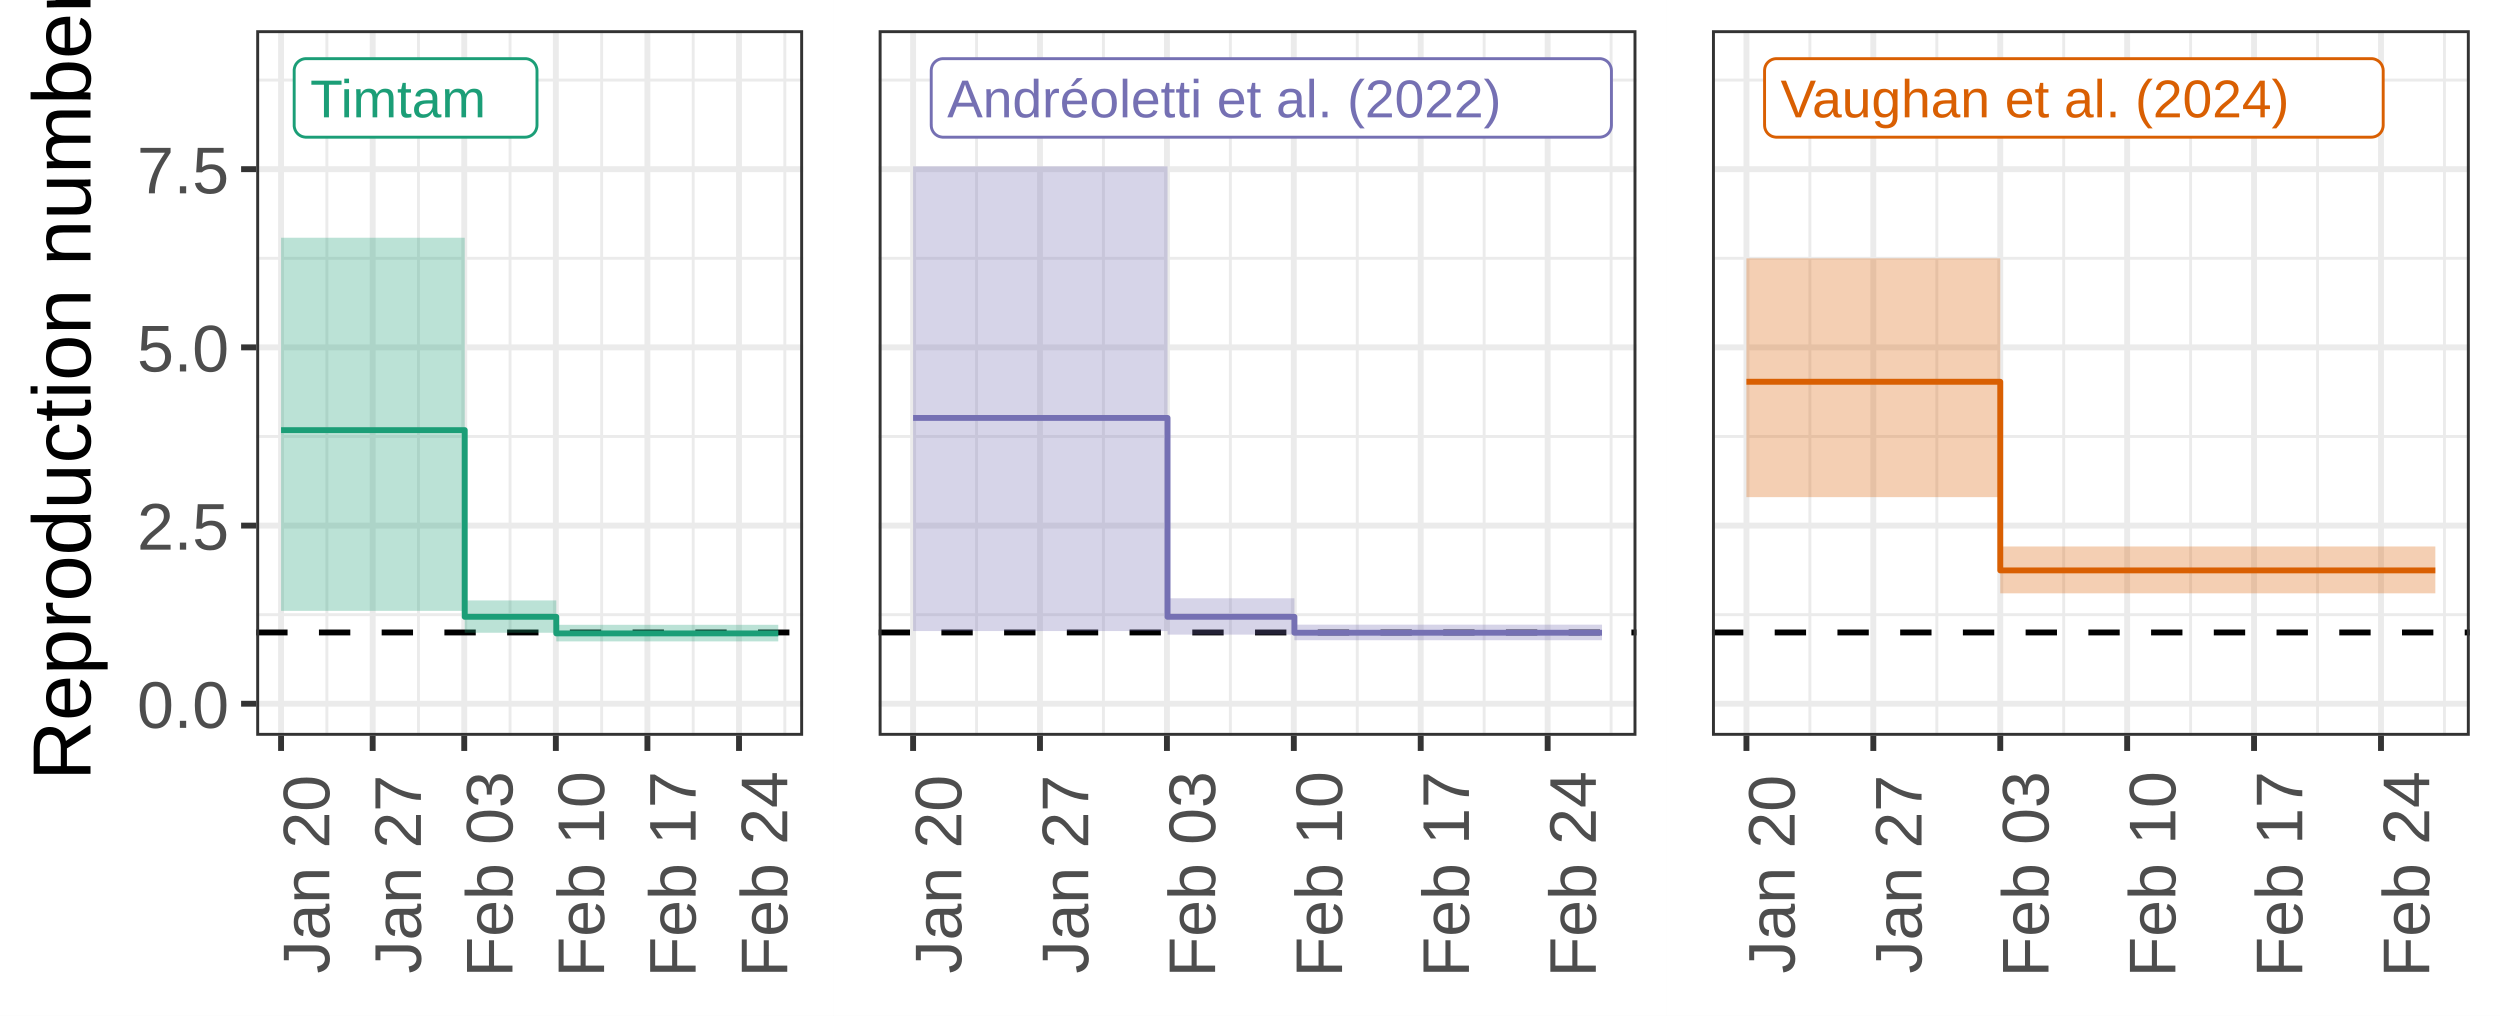
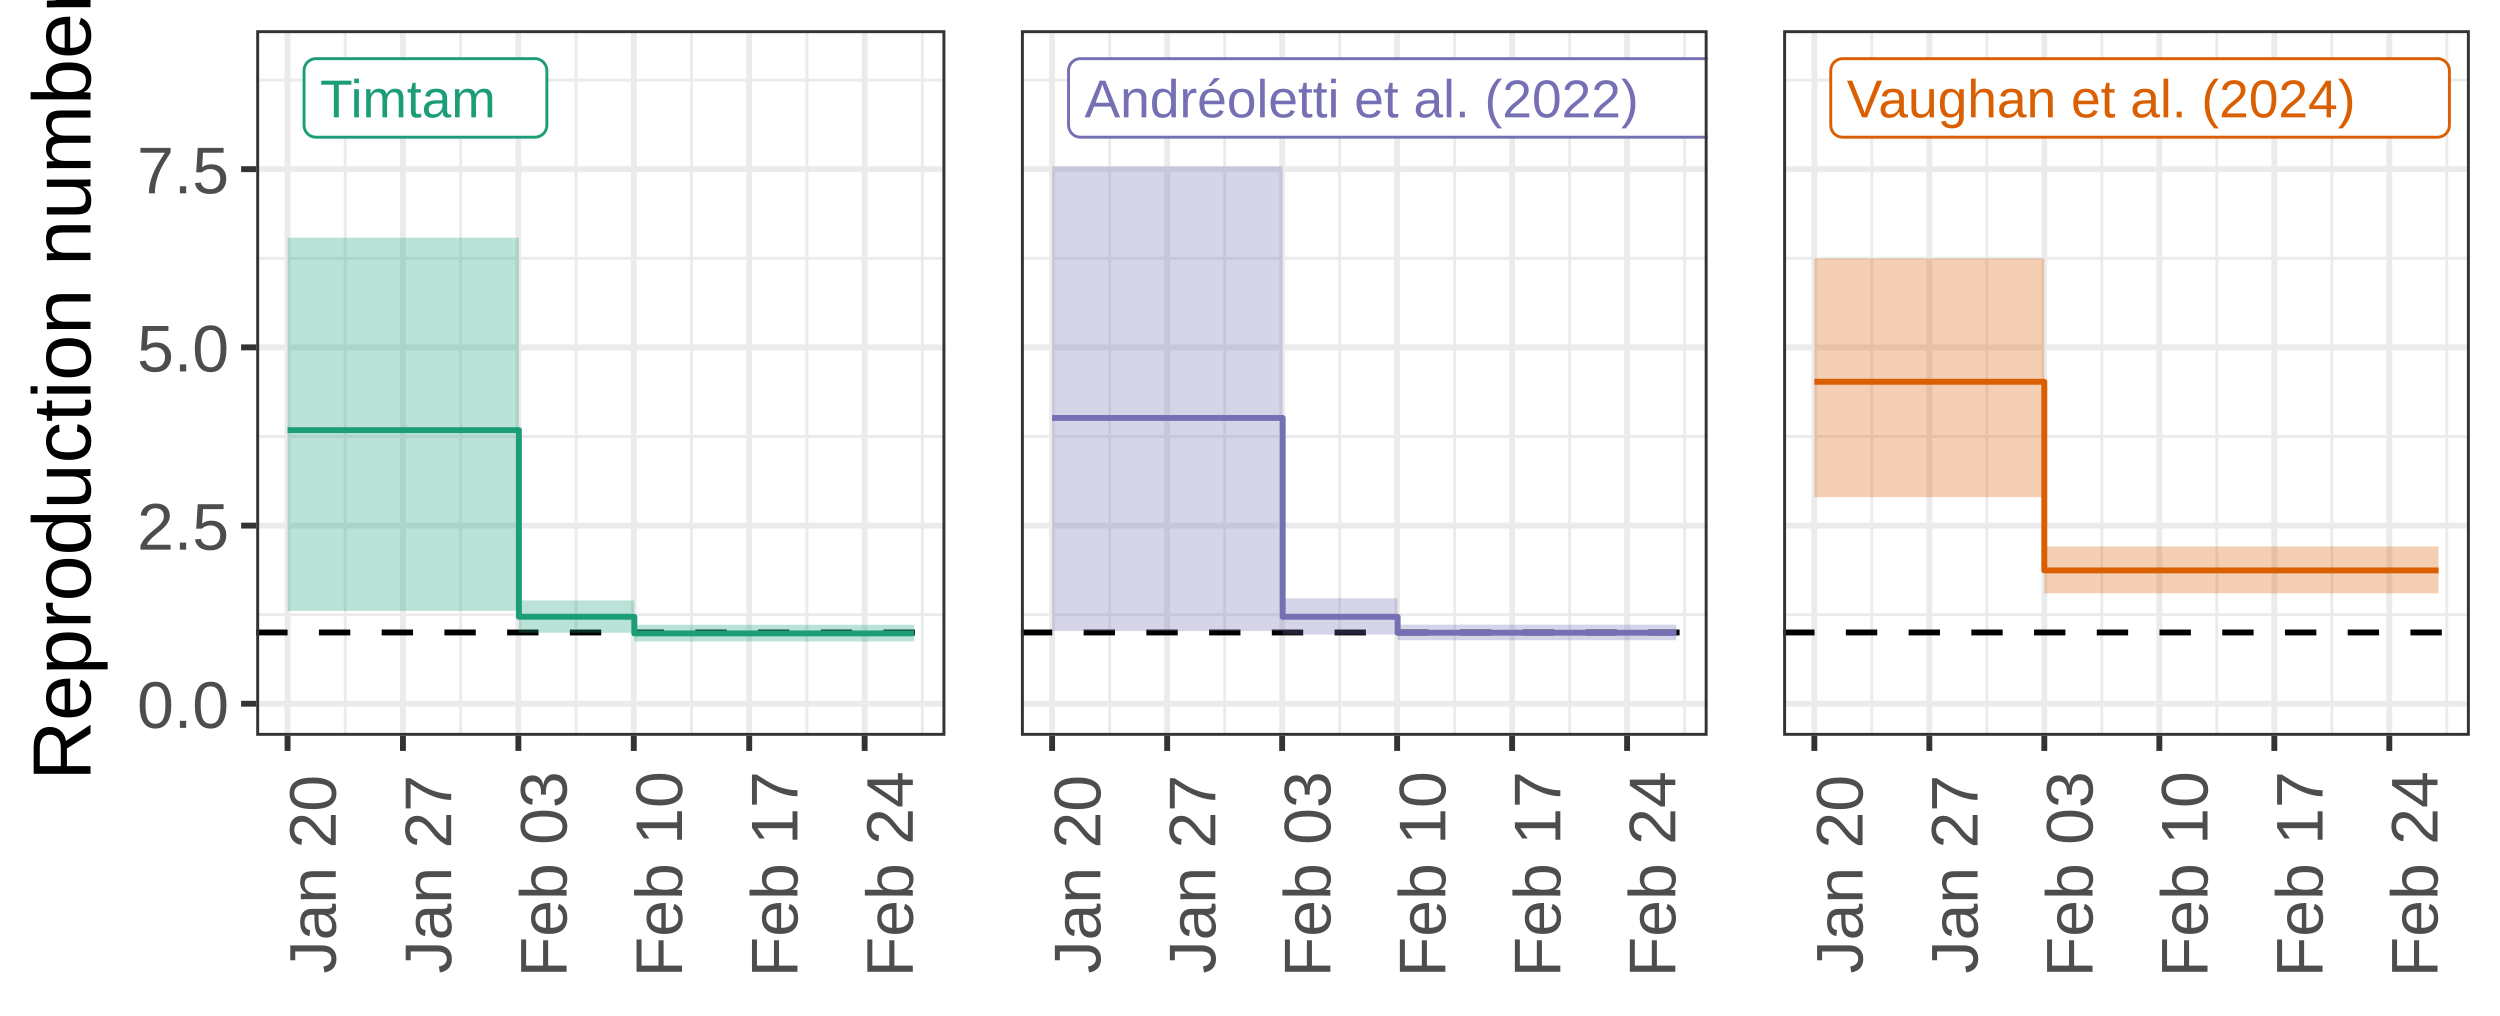
<svg xmlns="http://www.w3.org/2000/svg" class="svglite" width="453.54pt" height="184.25pt" viewBox="0 0 453.54 184.25">
  <defs>
    <style type="text/css">
    .svglite line, .svglite polyline, .svglite polygon, .svglite path, .svglite rect, .svglite circle {
      fill: none;
      stroke: #000000;
      stroke-linecap: round;
      stroke-linejoin: round;
      stroke-miterlimit: 10.00;
    }
    .svglite text {
      white-space: pre;
    }
  </style>
  </defs>
  <rect width="100%" height="100%" style="stroke: none; fill: none;" />
  <defs>
    <clipPath id="cpMC4wMHw0NTMuNTR8MC4wMHwxODQuMjU=">
      <rect x="0.00" y="0.00" width="453.54" height="184.25" />
    </clipPath>
  </defs>
  <g clip-path="url(#cpMC4wMHw0NTMuNTR8MC4wMHwxODQuMjU=)">
</g>
  <defs>
-     <clipPath id="cpMC4wMHwxNTEuMTh8MC4wMHwxODQuMjU=">
-       <rect x="0.00" y="0.00" width="151.18" height="184.25" />
-     </clipPath>
-   </defs>
-   <g clip-path="url(#cpMC4wMHwxNTEuMTh8MC4wMHwxODQuMjU=)">
-     <rect x="0.00" y="0.00" width="151.18" height="184.25" style="stroke-width: 1.07; stroke: #FFFFFF; fill: #FFFFFF;" />
-   </g>
-   <g clip-path="url(#cpMC4wMHw0NTMuNTR8MC4wMHwxODQuMjU=)">
- </g>
-   <defs>
-     <clipPath id="cpNDYuNDh8MTQ1LjcwfDUuNDh8MTMzLjQ5">
-       <rect x="46.48" y="5.48" width="99.22" height="128.01" />
-     </clipPath>
-   </defs>
-   <g clip-path="url(#cpNDYuNDh8MTQ1LjcwfDUuNDh8MTMzLjQ5)">
-     <rect x="46.48" y="5.48" width="99.22" height="128.01" style="stroke-width: 1.07; stroke: none; fill: #FFFFFF;" />
-     <polyline points="46.48,111.51 145.70,111.51 " style="stroke-width: 0.53; stroke: #EBEBEB; stroke-linecap: butt;" />
-     <polyline points="46.48,79.18 145.70,79.18 " style="stroke-width: 0.53; stroke: #EBEBEB; stroke-linecap: butt;" />
-     <polyline points="46.48,46.86 145.70,46.86 " style="stroke-width: 0.53; stroke: #EBEBEB; stroke-linecap: butt;" />
-     <polyline points="46.48,14.53 145.70,14.53 " style="stroke-width: 0.53; stroke: #EBEBEB; stroke-linecap: butt;" />
-     <polyline points="59.30,133.49 59.30,5.48 " style="stroke-width: 0.53; stroke: #EBEBEB; stroke-linecap: butt;" />
-     <polyline points="75.92,133.49 75.92,5.48 " style="stroke-width: 0.53; stroke: #EBEBEB; stroke-linecap: butt;" />
-     <polyline points="92.53,133.49 92.53,5.48 " style="stroke-width: 0.53; stroke: #EBEBEB; stroke-linecap: butt;" />
-     <polyline points="109.15,133.49 109.15,5.48 " style="stroke-width: 0.53; stroke: #EBEBEB; stroke-linecap: butt;" />
-     <polyline points="125.76,133.49 125.76,5.48 " style="stroke-width: 0.53; stroke: #EBEBEB; stroke-linecap: butt;" />
-     <polyline points="142.38,133.49 142.38,5.48 " style="stroke-width: 0.53; stroke: #EBEBEB; stroke-linecap: butt;" />
-     <polyline points="46.48,127.67 145.70,127.67 " style="stroke-width: 1.07; stroke: #EBEBEB; stroke-linecap: butt;" />
-     <polyline points="46.48,95.35 145.70,95.35 " style="stroke-width: 1.07; stroke: #EBEBEB; stroke-linecap: butt;" />
-     <polyline points="46.48,63.02 145.70,63.02 " style="stroke-width: 1.07; stroke: #EBEBEB; stroke-linecap: butt;" />
-     <polyline points="46.48,30.69 145.70,30.69 " style="stroke-width: 1.07; stroke: #EBEBEB; stroke-linecap: butt;" />
-     <polyline points="50.99,133.49 50.99,5.48 " style="stroke-width: 1.07; stroke: #EBEBEB; stroke-linecap: butt;" />
-     <polyline points="67.61,133.49 67.61,5.48 " style="stroke-width: 1.07; stroke: #EBEBEB; stroke-linecap: butt;" />
-     <polyline points="84.22,133.49 84.22,5.48 " style="stroke-width: 1.07; stroke: #EBEBEB; stroke-linecap: butt;" />
-     <polyline points="100.84,133.49 100.84,5.48 " style="stroke-width: 1.07; stroke: #EBEBEB; stroke-linecap: butt;" />
-     <polyline points="117.45,133.49 117.45,5.48 " style="stroke-width: 1.07; stroke: #EBEBEB; stroke-linecap: butt;" />
-     <polyline points="134.07,133.49 134.07,5.48 " style="stroke-width: 1.07; stroke: #EBEBEB; stroke-linecap: butt;" />
-     <line x1="46.48" y1="114.74" x2="145.70" y2="114.74" style="stroke-width: 1.07; stroke-dasharray: 5.69,5.69; stroke-linecap: butt;" />
-     <polygon points="50.99,43.13 84.31,43.13 84.31,108.93 100.92,108.93 100.92,113.35 141.19,113.35 141.19,116.36 100.92,116.36 100.92,114.79 84.31,114.79 84.31,110.82 50.99,110.82 " style="stroke-width: 0.00; stroke: none; stroke-linecap: butt; fill: #1B9E77; fill-opacity: 0.30;" />
-     <polyline points="50.99,78.03 84.31,78.03 84.31,111.90 100.92,111.90 100.92,114.91 141.19,114.91 141.19,114.91 " style="stroke-width: 1.07; stroke: #1B9E77; stroke-linecap: butt;" />
-     <polygon points="55.53,24.89 95.26,24.89 95.17,24.89 95.52,24.87 95.86,24.80 96.18,24.68 96.48,24.51 96.75,24.29 96.98,24.03 97.17,23.73 97.30,23.41 97.39,23.07 97.42,22.73 97.42,22.73 97.42,12.80 97.42,12.80 97.39,12.45 97.30,12.12 97.17,11.80 96.98,11.50 96.75,11.24 96.48,11.02 96.18,10.85 95.86,10.72 95.52,10.65 95.26,10.64 55.53,10.64 55.79,10.65 55.44,10.64 55.09,10.68 54.76,10.78 54.45,10.93 54.16,11.13 53.91,11.37 53.70,11.64 53.54,11.95 53.43,12.28 53.37,12.63 53.37,12.80 53.37,22.73 53.37,22.55 53.37,22.90 53.43,23.24 53.54,23.57 53.70,23.88 53.91,24.16 54.16,24.40 54.45,24.60 54.76,24.75 55.09,24.84 55.44,24.89 " style="stroke-width: 0.53; stroke: #1B9E77; fill: #FFFFFF;" />
-     <text x="56.27" y="21.29" style="font-size: 9.67px;fill: #1B9E77; font-family: &quot;Arimo&quot;;" textLength="36.85px" lengthAdjust="spacingAndGlyphs">Timtam</text>
-     <rect x="46.48" y="5.48" width="99.22" height="128.01" style="stroke-width: 1.07; stroke: #333333;" />
+     <clipPath id="cpMC4wMHwxNzYuOTl8MC4wMHwxODQuMjU=">
+       <rect x="0.00" y="0.00" width="176.99" height="184.25" />
+     </clipPath>
+   </defs>
+   <g clip-path="url(#cpMC4wMHwxNzYuOTl8MC4wMHwxODQuMjU=)">
+     <rect x="0.00" y="0.00" width="176.99" height="184.25" style="stroke-width: 1.07; stroke: #FFFFFF; fill: #FFFFFF;" />
+   </g>
+   <g clip-path="url(#cpMC4wMHw0NTMuNTR8MC4wMHwxODQuMjU=)">
+ </g>
+   <defs>
+     <clipPath id="cpNDYuNDh8MTcxLjUxfDUuNDh8MTMzLjQ5">
+       <rect x="46.48" y="5.48" width="125.03" height="128.01" />
+     </clipPath>
+   </defs>
+   <g clip-path="url(#cpNDYuNDh8MTcxLjUxfDUuNDh8MTMzLjQ5)">
+     <rect x="46.48" y="5.48" width="125.03" height="128.01" style="stroke-width: 1.07; stroke: none; fill: #FFFFFF;" />
+     <polyline points="46.48,111.51 171.51,111.51 " style="stroke-width: 0.53; stroke: #EBEBEB; stroke-linecap: butt;" />
+     <polyline points="46.48,79.18 171.51,79.18 " style="stroke-width: 0.53; stroke: #EBEBEB; stroke-linecap: butt;" />
+     <polyline points="46.48,46.86 171.51,46.86 " style="stroke-width: 0.53; stroke: #EBEBEB; stroke-linecap: butt;" />
+     <polyline points="46.48,14.53 171.51,14.53 " style="stroke-width: 0.53; stroke: #EBEBEB; stroke-linecap: butt;" />
+     <polyline points="62.63,133.49 62.63,5.48 " style="stroke-width: 0.53; stroke: #EBEBEB; stroke-linecap: butt;" />
+     <polyline points="83.57,133.49 83.57,5.48 " style="stroke-width: 0.53; stroke: #EBEBEB; stroke-linecap: butt;" />
+     <polyline points="104.51,133.49 104.51,5.48 " style="stroke-width: 0.53; stroke: #EBEBEB; stroke-linecap: butt;" />
+     <polyline points="125.45,133.49 125.45,5.48 " style="stroke-width: 0.53; stroke: #EBEBEB; stroke-linecap: butt;" />
+     <polyline points="146.39,133.49 146.39,5.48 " style="stroke-width: 0.53; stroke: #EBEBEB; stroke-linecap: butt;" />
+     <polyline points="167.33,133.49 167.33,5.48 " style="stroke-width: 0.53; stroke: #EBEBEB; stroke-linecap: butt;" />
+     <polyline points="46.48,127.67 171.51,127.67 " style="stroke-width: 1.07; stroke: #EBEBEB; stroke-linecap: butt;" />
+     <polyline points="46.48,95.35 171.51,95.35 " style="stroke-width: 1.07; stroke: #EBEBEB; stroke-linecap: butt;" />
+     <polyline points="46.48,63.02 171.51,63.02 " style="stroke-width: 1.07; stroke: #EBEBEB; stroke-linecap: butt;" />
+     <polyline points="46.48,30.69 171.51,30.69 " style="stroke-width: 1.07; stroke: #EBEBEB; stroke-linecap: butt;" />
+     <polyline points="52.17,133.49 52.17,5.48 " style="stroke-width: 1.07; stroke: #EBEBEB; stroke-linecap: butt;" />
+     <polyline points="73.10,133.49 73.10,5.48 " style="stroke-width: 1.07; stroke: #EBEBEB; stroke-linecap: butt;" />
+     <polyline points="94.04,133.49 94.04,5.48 " style="stroke-width: 1.07; stroke: #EBEBEB; stroke-linecap: butt;" />
+     <polyline points="114.98,133.49 114.98,5.48 " style="stroke-width: 1.07; stroke: #EBEBEB; stroke-linecap: butt;" />
+     <polyline points="135.92,133.49 135.92,5.48 " style="stroke-width: 1.07; stroke: #EBEBEB; stroke-linecap: butt;" />
+     <polyline points="156.86,133.49 156.86,5.48 " style="stroke-width: 1.07; stroke: #EBEBEB; stroke-linecap: butt;" />
+     <line x1="46.48" y1="114.74" x2="171.51" y2="114.74" style="stroke-width: 1.07; stroke-dasharray: 5.69,5.69; stroke-linecap: butt;" />
+     <polygon points="52.17,43.13 94.14,43.13 94.14,108.93 115.08,108.93 115.08,113.35 165.83,113.35 165.83,116.36 115.08,116.36 115.08,114.79 94.14,114.79 94.14,110.82 52.17,110.82 " style="stroke-width: 0.00; stroke: none; stroke-linecap: butt; fill: #1B9E77; fill-opacity: 0.30;" />
+     <polyline points="52.17,78.03 94.14,78.03 94.14,111.90 115.08,111.90 115.08,114.91 165.83,114.91 165.83,114.91 " style="stroke-width: 1.07; stroke: #1B9E77; stroke-linecap: butt;" />
+     <polygon points="57.32,24.89 97.05,24.89 96.96,24.89 97.31,24.87 97.65,24.80 97.97,24.68 98.27,24.51 98.54,24.29 98.77,24.03 98.96,23.73 99.09,23.41 99.18,23.07 99.21,22.73 99.21,22.73 99.21,12.80 99.21,12.80 99.18,12.45 99.09,12.12 98.96,11.80 98.77,11.50 98.54,11.24 98.27,11.02 97.97,10.85 97.65,10.72 97.31,10.65 97.05,10.64 57.32,10.64 57.58,10.65 57.23,10.64 56.88,10.68 56.55,10.78 56.24,10.93 55.95,11.13 55.70,11.37 55.49,11.64 55.33,11.95 55.22,12.28 55.16,12.63 55.16,12.80 55.16,22.73 55.16,22.55 55.16,22.90 55.22,23.24 55.33,23.57 55.49,23.88 55.70,24.16 55.95,24.40 56.24,24.60 56.55,24.75 56.88,24.84 57.23,24.89 " style="stroke-width: 0.53; stroke: #1B9E77; fill: #FFFFFF;" />
+     <text x="58.06" y="21.29" style="font-size: 9.67px;fill: #1B9E77; font-family: &quot;Arimo&quot;;" textLength="36.85px" lengthAdjust="spacingAndGlyphs">Timtam</text>
+     <rect x="46.48" y="5.48" width="125.03" height="128.01" style="stroke-width: 1.07; stroke: #333333;" />
  </g>
  <g clip-path="url(#cpMC4wMHw0NTMuNTR8MC4wMHwxODQuMjU=)">
    <text x="41.55" y="132.05" text-anchor="end" style="font-size: 12.00px;fill: #4D4D4D; font-family: &quot;Arimo&quot;;" textLength="19.09px" lengthAdjust="spacingAndGlyphs">0.0</text>
    <text x="41.55" y="99.72" text-anchor="end" style="font-size: 12.00px;fill: #4D4D4D; font-family: &quot;Arimo&quot;;" textLength="19.09px" lengthAdjust="spacingAndGlyphs">2.5</text>
    <text x="41.55" y="67.39" text-anchor="end" style="font-size: 12.00px;fill: #4D4D4D; font-family: &quot;Arimo&quot;;" textLength="19.09px" lengthAdjust="spacingAndGlyphs">5.0</text>
    <text x="41.55" y="35.07" text-anchor="end" style="font-size: 12.00px;fill: #4D4D4D; font-family: &quot;Arimo&quot;;" textLength="19.09px" lengthAdjust="spacingAndGlyphs">7.5</text>
    <polyline points="43.74,127.67 46.48,127.67 " style="stroke-width: 1.07; stroke: #333333; stroke-linecap: butt;" />
    <polyline points="43.74,95.35 46.48,95.35 " style="stroke-width: 1.07; stroke: #333333; stroke-linecap: butt;" />
    <polyline points="43.74,63.02 46.48,63.02 " style="stroke-width: 1.07; stroke: #333333; stroke-linecap: butt;" />
    <polyline points="43.74,30.69 46.48,30.69 " style="stroke-width: 1.07; stroke: #333333; stroke-linecap: butt;" />
-     <polyline points="50.99,136.23 50.99,133.49 " style="stroke-width: 1.07; stroke: #333333; stroke-linecap: butt;" />
-     <polyline points="67.61,136.23 67.61,133.49 " style="stroke-width: 1.07; stroke: #333333; stroke-linecap: butt;" />
-     <polyline points="84.22,136.23 84.22,133.49 " style="stroke-width: 1.07; stroke: #333333; stroke-linecap: butt;" />
-     <polyline points="100.84,136.23 100.84,133.49 " style="stroke-width: 1.07; stroke: #333333; stroke-linecap: butt;" />
-     <polyline points="117.45,136.23 117.45,133.49 " style="stroke-width: 1.07; stroke: #333333; stroke-linecap: butt;" />
-     <polyline points="134.07,136.23 134.07,133.49 " style="stroke-width: 1.07; stroke: #333333; stroke-linecap: butt;" />
-     <text transform="translate(59.74,158.60) rotate(-90)" text-anchor="middle" style="font-size: 12.00px;fill: #4D4D4D; font-family: &quot;Arimo&quot;;" textLength="37.61px" lengthAdjust="spacingAndGlyphs">Jan 20</text>
-     <text transform="translate(76.36,158.60) rotate(-90)" text-anchor="middle" style="font-size: 12.00px;fill: #4D4D4D; font-family: &quot;Arimo&quot;;" textLength="37.61px" lengthAdjust="spacingAndGlyphs">Jan 27</text>
-     <text transform="translate(92.97,158.60) rotate(-90)" text-anchor="middle" style="font-size: 12.00px;fill: #4D4D4D; font-family: &quot;Arimo&quot;;" textLength="40.35px" lengthAdjust="spacingAndGlyphs">Feb 03</text>
-     <text transform="translate(109.59,158.60) rotate(-90)" text-anchor="middle" style="font-size: 12.00px;fill: #4D4D4D; font-family: &quot;Arimo&quot;;" textLength="40.35px" lengthAdjust="spacingAndGlyphs">Feb 10</text>
-     <text transform="translate(126.20,158.60) rotate(-90)" text-anchor="middle" style="font-size: 12.00px;fill: #4D4D4D; font-family: &quot;Arimo&quot;;" textLength="40.35px" lengthAdjust="spacingAndGlyphs">Feb 17</text>
-     <text transform="translate(142.82,158.60) rotate(-90)" text-anchor="middle" style="font-size: 12.00px;fill: #4D4D4D; font-family: &quot;Arimo&quot;;" textLength="40.35px" lengthAdjust="spacingAndGlyphs">Feb 24</text>
+     <polyline points="52.17,136.23 52.17,133.49 " style="stroke-width: 1.07; stroke: #333333; stroke-linecap: butt;" />
+     <polyline points="73.10,136.23 73.10,133.49 " style="stroke-width: 1.07; stroke: #333333; stroke-linecap: butt;" />
+     <polyline points="94.04,136.23 94.04,133.49 " style="stroke-width: 1.07; stroke: #333333; stroke-linecap: butt;" />
+     <polyline points="114.98,136.23 114.98,133.49 " style="stroke-width: 1.07; stroke: #333333; stroke-linecap: butt;" />
+     <polyline points="135.92,136.23 135.92,133.49 " style="stroke-width: 1.07; stroke: #333333; stroke-linecap: butt;" />
+     <polyline points="156.86,136.23 156.86,133.49 " style="stroke-width: 1.07; stroke: #333333; stroke-linecap: butt;" />
+     <text transform="translate(60.91,158.60) rotate(-90)" text-anchor="middle" style="font-size: 12.00px;fill: #4D4D4D; font-family: &quot;Arimo&quot;;" textLength="37.61px" lengthAdjust="spacingAndGlyphs">Jan 20</text>
+     <text transform="translate(81.85,158.60) rotate(-90)" text-anchor="middle" style="font-size: 12.00px;fill: #4D4D4D; font-family: &quot;Arimo&quot;;" textLength="37.61px" lengthAdjust="spacingAndGlyphs">Jan 27</text>
+     <text transform="translate(102.79,158.60) rotate(-90)" text-anchor="middle" style="font-size: 12.00px;fill: #4D4D4D; font-family: &quot;Arimo&quot;;" textLength="40.35px" lengthAdjust="spacingAndGlyphs">Feb 03</text>
+     <text transform="translate(123.73,158.60) rotate(-90)" text-anchor="middle" style="font-size: 12.00px;fill: #4D4D4D; font-family: &quot;Arimo&quot;;" textLength="40.35px" lengthAdjust="spacingAndGlyphs">Feb 10</text>
+     <text transform="translate(144.67,158.60) rotate(-90)" text-anchor="middle" style="font-size: 12.00px;fill: #4D4D4D; font-family: &quot;Arimo&quot;;" textLength="40.35px" lengthAdjust="spacingAndGlyphs">Feb 17</text>
+     <text transform="translate(165.60,158.60) rotate(-90)" text-anchor="middle" style="font-size: 12.00px;fill: #4D4D4D; font-family: &quot;Arimo&quot;;" textLength="40.35px" lengthAdjust="spacingAndGlyphs">Feb 24</text>
    <text transform="translate(16.42,69.49) rotate(-90)" text-anchor="middle" style="font-size: 15.00px; font-family: &quot;Arimo&quot;;" textLength="162.78px" lengthAdjust="spacingAndGlyphs">Reproduction number</text>
  </g>
  <defs>
-     <clipPath id="cpMTUxLjE4fDMwMi4zNnwwLjAwfDE4NC4yNQ==">
-       <rect x="151.18" y="0.00" width="151.18" height="184.25" />
-     </clipPath>
-   </defs>
-   <g clip-path="url(#cpMTUxLjE4fDMwMi4zNnwwLjAwfDE4NC4yNQ==)">
-     <rect x="151.18" y="0.00" width="151.18" height="184.25" style="stroke-width: 1.07; stroke: #FFFFFF; fill: #FFFFFF;" />
-   </g>
-   <g clip-path="url(#cpMC4wMHw0NTMuNTR8MC4wMHwxODQuMjU=)">
- </g>
-   <defs>
-     <clipPath id="cpMTU5LjQwfDI5Ni44OHw1LjQ4fDEzMy40OQ==">
-       <rect x="159.40" y="5.48" width="137.48" height="128.01" />
-     </clipPath>
-   </defs>
-   <g clip-path="url(#cpMTU5LjQwfDI5Ni44OHw1LjQ4fDEzMy40OQ==)">
-     <rect x="159.40" y="5.48" width="137.48" height="128.01" style="stroke-width: 1.07; stroke: none; fill: #FFFFFF;" />
-     <polyline points="159.40,111.51 296.88,111.51 " style="stroke-width: 0.53; stroke: #EBEBEB; stroke-linecap: butt;" />
-     <polyline points="159.40,79.18 296.88,79.18 " style="stroke-width: 0.53; stroke: #EBEBEB; stroke-linecap: butt;" />
-     <polyline points="159.40,46.86 296.88,46.86 " style="stroke-width: 0.53; stroke: #EBEBEB; stroke-linecap: butt;" />
-     <polyline points="159.40,14.53 296.88,14.53 " style="stroke-width: 0.53; stroke: #EBEBEB; stroke-linecap: butt;" />
-     <polyline points="177.16,133.49 177.16,5.48 " style="stroke-width: 0.53; stroke: #EBEBEB; stroke-linecap: butt;" />
-     <polyline points="200.18,133.49 200.18,5.48 " style="stroke-width: 0.53; stroke: #EBEBEB; stroke-linecap: butt;" />
-     <polyline points="223.21,133.49 223.21,5.48 " style="stroke-width: 0.53; stroke: #EBEBEB; stroke-linecap: butt;" />
-     <polyline points="246.23,133.49 246.23,5.48 " style="stroke-width: 0.53; stroke: #EBEBEB; stroke-linecap: butt;" />
-     <polyline points="269.25,133.49 269.25,5.48 " style="stroke-width: 0.53; stroke: #EBEBEB; stroke-linecap: butt;" />
-     <polyline points="292.28,133.49 292.28,5.48 " style="stroke-width: 0.53; stroke: #EBEBEB; stroke-linecap: butt;" />
-     <polyline points="159.40,127.67 296.88,127.67 " style="stroke-width: 1.07; stroke: #EBEBEB; stroke-linecap: butt;" />
-     <polyline points="159.40,95.35 296.88,95.35 " style="stroke-width: 1.07; stroke: #EBEBEB; stroke-linecap: butt;" />
-     <polyline points="159.40,63.02 296.88,63.02 " style="stroke-width: 1.07; stroke: #EBEBEB; stroke-linecap: butt;" />
-     <polyline points="159.40,30.69 296.88,30.69 " style="stroke-width: 1.07; stroke: #EBEBEB; stroke-linecap: butt;" />
-     <polyline points="165.65,133.49 165.65,5.48 " style="stroke-width: 1.07; stroke: #EBEBEB; stroke-linecap: butt;" />
-     <polyline points="188.67,133.49 188.67,5.48 " style="stroke-width: 1.07; stroke: #EBEBEB; stroke-linecap: butt;" />
-     <polyline points="211.70,133.49 211.70,5.48 " style="stroke-width: 1.07; stroke: #EBEBEB; stroke-linecap: butt;" />
-     <polyline points="234.72,133.49 234.72,5.48 " style="stroke-width: 1.07; stroke: #EBEBEB; stroke-linecap: butt;" />
-     <polyline points="257.74,133.49 257.74,5.48 " style="stroke-width: 1.07; stroke: #EBEBEB; stroke-linecap: butt;" />
-     <polyline points="280.77,133.49 280.77,5.48 " style="stroke-width: 1.07; stroke: #EBEBEB; stroke-linecap: butt;" />
-     <line x1="159.40" y1="114.74" x2="296.88" y2="114.74" style="stroke-width: 1.07; stroke-dasharray: 5.69,5.69; stroke-linecap: butt;" />
-     <polygon points="165.65,30.18 211.81,30.18 211.81,108.54 234.83,108.54 234.83,113.32 290.63,113.32 290.63,116.15 234.83,116.15 234.83,115.13 211.81,115.13 211.81,114.48 165.65,114.48 " style="stroke-width: 0.00; stroke: none; stroke-linecap: butt; fill: #7570B3; fill-opacity: 0.30;" />
-     <polyline points="165.65,75.82 211.81,75.82 211.81,111.90 234.83,111.90 234.83,114.79 290.63,114.79 290.63,114.79 " style="stroke-width: 1.07; stroke: #7570B3; stroke-linecap: butt;" />
-     <polygon points="171.10,24.89 290.18,24.89 290.09,24.89 290.44,24.87 290.78,24.80 291.11,24.68 291.41,24.51 291.68,24.29 291.91,24.03 292.09,23.73 292.23,23.41 292.31,23.07 292.34,22.73 292.34,22.73 292.34,12.80 292.34,12.80 292.31,12.45 292.23,12.12 292.09,11.80 291.91,11.50 291.68,11.24 291.41,11.02 291.11,10.85 290.78,10.72 290.44,10.65 290.18,10.64 171.10,10.64 171.36,10.65 171.01,10.64 170.67,10.68 170.33,10.78 170.02,10.93 169.73,11.13 169.48,11.37 169.27,11.64 169.11,11.95 169.00,12.28 168.95,12.63 168.94,12.80 168.94,22.73 168.95,22.55 168.95,22.90 169.00,23.24 169.11,23.57 169.27,23.88 169.48,24.16 169.73,24.40 170.02,24.60 170.33,24.75 170.67,24.84 171.01,24.89 " style="stroke-width: 0.53; stroke: #7570B3; fill: #FFFFFF;" />
-     <text x="171.84" y="21.29" style="font-size: 9.67px;fill: #7570B3; font-family: &quot;Arimo&quot;;" textLength="116.20px" lengthAdjust="spacingAndGlyphs">Andréoletti et al. (2022)</text>
-     <rect x="159.40" y="5.48" width="137.48" height="128.01" style="stroke-width: 1.07; stroke: #333333;" />
-   </g>
-   <g clip-path="url(#cpMC4wMHw0NTMuNTR8MC4wMHwxODQuMjU=)">
-     <polyline points="165.65,136.23 165.65,133.49 " style="stroke-width: 1.07; stroke: #333333; stroke-linecap: butt;" />
-     <polyline points="188.67,136.23 188.67,133.49 " style="stroke-width: 1.07; stroke: #333333; stroke-linecap: butt;" />
-     <polyline points="211.70,136.23 211.70,133.49 " style="stroke-width: 1.07; stroke: #333333; stroke-linecap: butt;" />
-     <polyline points="234.72,136.23 234.72,133.49 " style="stroke-width: 1.07; stroke: #333333; stroke-linecap: butt;" />
-     <polyline points="257.74,136.23 257.74,133.49 " style="stroke-width: 1.07; stroke: #333333; stroke-linecap: butt;" />
-     <polyline points="280.77,136.23 280.77,133.49 " style="stroke-width: 1.07; stroke: #333333; stroke-linecap: butt;" />
-     <text transform="translate(174.40,158.60) rotate(-90)" text-anchor="middle" style="font-size: 12.00px;fill: #4D4D4D; font-family: &quot;Arimo&quot;;" textLength="37.61px" lengthAdjust="spacingAndGlyphs">Jan 20</text>
-     <text transform="translate(197.42,158.60) rotate(-90)" text-anchor="middle" style="font-size: 12.00px;fill: #4D4D4D; font-family: &quot;Arimo&quot;;" textLength="37.61px" lengthAdjust="spacingAndGlyphs">Jan 27</text>
-     <text transform="translate(220.44,158.60) rotate(-90)" text-anchor="middle" style="font-size: 12.00px;fill: #4D4D4D; font-family: &quot;Arimo&quot;;" textLength="40.35px" lengthAdjust="spacingAndGlyphs">Feb 03</text>
-     <text transform="translate(243.47,158.60) rotate(-90)" text-anchor="middle" style="font-size: 12.00px;fill: #4D4D4D; font-family: &quot;Arimo&quot;;" textLength="40.35px" lengthAdjust="spacingAndGlyphs">Feb 10</text>
-     <text transform="translate(266.49,158.60) rotate(-90)" text-anchor="middle" style="font-size: 12.00px;fill: #4D4D4D; font-family: &quot;Arimo&quot;;" textLength="40.35px" lengthAdjust="spacingAndGlyphs">Feb 17</text>
-     <text transform="translate(289.51,158.60) rotate(-90)" text-anchor="middle" style="font-size: 12.00px;fill: #4D4D4D; font-family: &quot;Arimo&quot;;" textLength="40.35px" lengthAdjust="spacingAndGlyphs">Feb 24</text>
-   </g>
-   <defs>
-     <clipPath id="cpMzAyLjM2fDQ1My41NHwwLjAwfDE4NC4yNQ==">
-       <rect x="302.36" y="0.00" width="151.18" height="184.25" />
-     </clipPath>
-   </defs>
-   <g clip-path="url(#cpMzAyLjM2fDQ1My41NHwwLjAwfDE4NC4yNQ==)">
-     <rect x="302.36" y="0.00" width="151.18" height="184.25" style="stroke-width: 1.07; stroke: #FFFFFF; fill: #FFFFFF;" />
-   </g>
-   <g clip-path="url(#cpMC4wMHw0NTMuNTR8MC4wMHwxODQuMjU=)">
- </g>
-   <defs>
-     <clipPath id="cpMzEwLjU4fDQ0OC4wNnw1LjQ4fDEzMy40OQ==">
-       <rect x="310.58" y="5.48" width="137.48" height="128.01" />
-     </clipPath>
-   </defs>
-   <g clip-path="url(#cpMzEwLjU4fDQ0OC4wNnw1LjQ4fDEzMy40OQ==)">
-     <rect x="310.58" y="5.48" width="137.48" height="128.01" style="stroke-width: 1.07; stroke: none; fill: #FFFFFF;" />
-     <polyline points="310.58,111.51 448.06,111.51 " style="stroke-width: 0.53; stroke: #EBEBEB; stroke-linecap: butt;" />
-     <polyline points="310.58,79.18 448.06,79.18 " style="stroke-width: 0.53; stroke: #EBEBEB; stroke-linecap: butt;" />
-     <polyline points="310.58,46.86 448.06,46.86 " style="stroke-width: 0.53; stroke: #EBEBEB; stroke-linecap: butt;" />
-     <polyline points="310.58,14.53 448.06,14.53 " style="stroke-width: 0.53; stroke: #EBEBEB; stroke-linecap: butt;" />
-     <polyline points="328.34,133.49 328.34,5.48 " style="stroke-width: 0.53; stroke: #EBEBEB; stroke-linecap: butt;" />
-     <polyline points="351.37,133.49 351.37,5.48 " style="stroke-width: 0.53; stroke: #EBEBEB; stroke-linecap: butt;" />
-     <polyline points="374.39,133.49 374.39,5.48 " style="stroke-width: 0.53; stroke: #EBEBEB; stroke-linecap: butt;" />
-     <polyline points="397.41,133.49 397.41,5.48 " style="stroke-width: 0.53; stroke: #EBEBEB; stroke-linecap: butt;" />
-     <polyline points="420.44,133.49 420.44,5.48 " style="stroke-width: 0.53; stroke: #EBEBEB; stroke-linecap: butt;" />
-     <polyline points="443.46,133.49 443.46,5.48 " style="stroke-width: 0.53; stroke: #EBEBEB; stroke-linecap: butt;" />
-     <polyline points="310.58,127.67 448.06,127.67 " style="stroke-width: 1.07; stroke: #EBEBEB; stroke-linecap: butt;" />
-     <polyline points="310.58,95.35 448.06,95.35 " style="stroke-width: 1.07; stroke: #EBEBEB; stroke-linecap: butt;" />
-     <polyline points="310.58,63.02 448.06,63.02 " style="stroke-width: 1.07; stroke: #EBEBEB; stroke-linecap: butt;" />
-     <polyline points="310.58,30.69 448.06,30.69 " style="stroke-width: 1.07; stroke: #EBEBEB; stroke-linecap: butt;" />
-     <polyline points="316.83,133.49 316.83,5.48 " style="stroke-width: 1.07; stroke: #EBEBEB; stroke-linecap: butt;" />
-     <polyline points="339.85,133.49 339.85,5.48 " style="stroke-width: 1.07; stroke: #EBEBEB; stroke-linecap: butt;" />
-     <polyline points="362.88,133.49 362.88,5.48 " style="stroke-width: 1.07; stroke: #EBEBEB; stroke-linecap: butt;" />
-     <polyline points="385.90,133.49 385.90,5.48 " style="stroke-width: 1.07; stroke: #EBEBEB; stroke-linecap: butt;" />
-     <polyline points="408.92,133.49 408.92,5.48 " style="stroke-width: 1.07; stroke: #EBEBEB; stroke-linecap: butt;" />
-     <polyline points="431.95,133.49 431.95,5.48 " style="stroke-width: 1.07; stroke: #EBEBEB; stroke-linecap: butt;" />
-     <line x1="310.58" y1="114.74" x2="448.06" y2="114.74" style="stroke-width: 1.07; stroke-dasharray: 5.69,5.69; stroke-linecap: butt;" />
-     <polygon points="316.83,46.87 362.88,46.87 362.88,99.14 441.81,99.14 441.81,107.64 362.88,107.64 362.88,90.19 316.83,90.19 " style="stroke-width: 0.00; stroke: none; stroke-linecap: butt; fill: #D95F02; fill-opacity: 0.30;" />
-     <polyline points="316.83,69.26 362.88,69.26 362.88,103.48 441.81,103.48 441.81,103.48 " style="stroke-width: 1.07; stroke: #D95F02; stroke-linecap: butt;" />
-     <polygon points="322.28,24.89 430.19,24.89 430.10,24.89 430.45,24.87 430.79,24.80 431.11,24.68 431.41,24.51 431.68,24.29 431.91,24.03 432.10,23.73 432.23,23.41 432.32,23.07 432.35,22.73 432.35,22.73 432.35,12.80 432.35,12.80 432.32,12.45 432.23,12.12 432.10,11.80 431.91,11.50 431.68,11.24 431.41,11.02 431.11,10.85 430.79,10.72 430.45,10.65 430.19,10.64 322.28,10.64 322.54,10.65 322.19,10.64 321.85,10.68 321.51,10.78 321.20,10.93 320.91,11.13 320.66,11.37 320.45,11.64 320.29,11.95 320.18,12.28 320.13,12.63 320.12,12.80 320.12,22.73 320.13,22.55 320.13,22.90 320.18,23.24 320.29,23.57 320.45,23.88 320.66,24.16 320.91,24.40 321.20,24.60 321.51,24.75 321.85,24.84 322.19,24.89 " style="stroke-width: 0.53; stroke: #D95F02; fill: #FFFFFF;" />
-     <text x="323.02" y="21.29" style="font-size: 9.67px;fill: #D95F02; font-family: &quot;Arimo&quot;;" textLength="105.03px" lengthAdjust="spacingAndGlyphs">Vaughan et al. (2024)</text>
-     <rect x="310.58" y="5.48" width="137.48" height="128.01" style="stroke-width: 1.07; stroke: #333333;" />
-   </g>
-   <g clip-path="url(#cpMC4wMHw0NTMuNTR8MC4wMHwxODQuMjU=)">
-     <polyline points="316.83,136.23 316.83,133.49 " style="stroke-width: 1.07; stroke: #333333; stroke-linecap: butt;" />
-     <polyline points="339.85,136.23 339.85,133.49 " style="stroke-width: 1.07; stroke: #333333; stroke-linecap: butt;" />
-     <polyline points="362.88,136.23 362.88,133.49 " style="stroke-width: 1.07; stroke: #333333; stroke-linecap: butt;" />
-     <polyline points="385.90,136.23 385.90,133.49 " style="stroke-width: 1.07; stroke: #333333; stroke-linecap: butt;" />
-     <polyline points="408.92,136.23 408.92,133.49 " style="stroke-width: 1.07; stroke: #333333; stroke-linecap: butt;" />
-     <polyline points="431.95,136.23 431.95,133.49 " style="stroke-width: 1.07; stroke: #333333; stroke-linecap: butt;" />
-     <text transform="translate(325.58,158.60) rotate(-90)" text-anchor="middle" style="font-size: 12.00px;fill: #4D4D4D; font-family: &quot;Arimo&quot;;" textLength="37.61px" lengthAdjust="spacingAndGlyphs">Jan 20</text>
-     <text transform="translate(348.60,158.60) rotate(-90)" text-anchor="middle" style="font-size: 12.00px;fill: #4D4D4D; font-family: &quot;Arimo&quot;;" textLength="37.61px" lengthAdjust="spacingAndGlyphs">Jan 27</text>
-     <text transform="translate(371.63,158.60) rotate(-90)" text-anchor="middle" style="font-size: 12.00px;fill: #4D4D4D; font-family: &quot;Arimo&quot;;" textLength="40.35px" lengthAdjust="spacingAndGlyphs">Feb 03</text>
-     <text transform="translate(394.65,158.60) rotate(-90)" text-anchor="middle" style="font-size: 12.00px;fill: #4D4D4D; font-family: &quot;Arimo&quot;;" textLength="40.35px" lengthAdjust="spacingAndGlyphs">Feb 10</text>
-     <text transform="translate(417.67,158.60) rotate(-90)" text-anchor="middle" style="font-size: 12.00px;fill: #4D4D4D; font-family: &quot;Arimo&quot;;" textLength="40.35px" lengthAdjust="spacingAndGlyphs">Feb 17</text>
-     <text transform="translate(440.70,158.60) rotate(-90)" text-anchor="middle" style="font-size: 12.00px;fill: #4D4D4D; font-family: &quot;Arimo&quot;;" textLength="40.35px" lengthAdjust="spacingAndGlyphs">Feb 24</text>
+     <clipPath id="cpMTc2Ljk5fDMxNS4yN3wwLjAwfDE4NC4yNQ==">
+       <rect x="176.99" y="0.00" width="138.28" height="184.25" />
+     </clipPath>
+   </defs>
+   <g clip-path="url(#cpMTc2Ljk5fDMxNS4yN3wwLjAwfDE4NC4yNQ==)">
+     <rect x="176.99" y="0.00" width="138.28" height="184.25" style="stroke-width: 1.07; stroke: #FFFFFF; fill: #FFFFFF;" />
+   </g>
+   <g clip-path="url(#cpMC4wMHw0NTMuNTR8MC4wMHwxODQuMjU=)">
+ </g>
+   <defs>
+     <clipPath id="cpMTg1LjIxfDMwOS43OXw1LjQ4fDEzMy40OQ==">
+       <rect x="185.21" y="5.48" width="124.58" height="128.01" />
+     </clipPath>
+   </defs>
+   <g clip-path="url(#cpMTg1LjIxfDMwOS43OXw1LjQ4fDEzMy40OQ==)">
+     <rect x="185.21" y="5.48" width="124.58" height="128.01" style="stroke-width: 1.07; stroke: none; fill: #FFFFFF;" />
+     <polyline points="185.21,111.51 309.79,111.51 " style="stroke-width: 0.53; stroke: #EBEBEB; stroke-linecap: butt;" />
+     <polyline points="185.21,79.18 309.79,79.18 " style="stroke-width: 0.53; stroke: #EBEBEB; stroke-linecap: butt;" />
+     <polyline points="185.21,46.86 309.79,46.86 " style="stroke-width: 0.53; stroke: #EBEBEB; stroke-linecap: butt;" />
+     <polyline points="185.21,14.53 309.79,14.53 " style="stroke-width: 0.53; stroke: #EBEBEB; stroke-linecap: butt;" />
+     <polyline points="201.31,133.49 201.31,5.48 " style="stroke-width: 0.53; stroke: #EBEBEB; stroke-linecap: butt;" />
+     <polyline points="222.17,133.49 222.17,5.48 " style="stroke-width: 0.53; stroke: #EBEBEB; stroke-linecap: butt;" />
+     <polyline points="243.03,133.49 243.03,5.48 " style="stroke-width: 0.53; stroke: #EBEBEB; stroke-linecap: butt;" />
+     <polyline points="263.89,133.49 263.89,5.48 " style="stroke-width: 0.53; stroke: #EBEBEB; stroke-linecap: butt;" />
+     <polyline points="284.75,133.49 284.75,5.48 " style="stroke-width: 0.53; stroke: #EBEBEB; stroke-linecap: butt;" />
+     <polyline points="305.62,133.49 305.62,5.48 " style="stroke-width: 0.53; stroke: #EBEBEB; stroke-linecap: butt;" />
+     <polyline points="185.21,127.67 309.79,127.67 " style="stroke-width: 1.07; stroke: #EBEBEB; stroke-linecap: butt;" />
+     <polyline points="185.21,95.35 309.79,95.35 " style="stroke-width: 1.07; stroke: #EBEBEB; stroke-linecap: butt;" />
+     <polyline points="185.21,63.02 309.79,63.02 " style="stroke-width: 1.07; stroke: #EBEBEB; stroke-linecap: butt;" />
+     <polyline points="185.21,30.69 309.79,30.69 " style="stroke-width: 1.07; stroke: #EBEBEB; stroke-linecap: butt;" />
+     <polyline points="190.87,133.49 190.87,5.48 " style="stroke-width: 1.07; stroke: #EBEBEB; stroke-linecap: butt;" />
+     <polyline points="211.74,133.49 211.74,5.48 " style="stroke-width: 1.07; stroke: #EBEBEB; stroke-linecap: butt;" />
+     <polyline points="232.60,133.49 232.60,5.48 " style="stroke-width: 1.07; stroke: #EBEBEB; stroke-linecap: butt;" />
+     <polyline points="253.46,133.49 253.46,5.48 " style="stroke-width: 1.07; stroke: #EBEBEB; stroke-linecap: butt;" />
+     <polyline points="274.32,133.49 274.32,5.48 " style="stroke-width: 1.07; stroke: #EBEBEB; stroke-linecap: butt;" />
+     <polyline points="295.18,133.49 295.18,5.48 " style="stroke-width: 1.07; stroke: #EBEBEB; stroke-linecap: butt;" />
+     <line x1="185.21" y1="114.74" x2="309.79" y2="114.74" style="stroke-width: 1.07; stroke-dasharray: 5.69,5.69; stroke-linecap: butt;" />
+     <polygon points="190.87,30.18 232.70,30.18 232.70,108.54 253.56,108.54 253.56,113.32 304.13,113.32 304.13,116.15 253.56,116.15 253.56,115.13 232.70,115.13 232.70,114.48 190.87,114.48 " style="stroke-width: 0.00; stroke: none; stroke-linecap: butt; fill: #7570B3; fill-opacity: 0.30;" />
+     <polyline points="190.87,75.82 232.70,75.82 232.70,111.90 253.56,111.90 253.56,114.79 304.13,114.79 304.13,114.79 " style="stroke-width: 1.07; stroke: #7570B3; stroke-linecap: butt;" />
+     <polygon points="196.01,24.89 315.10,24.89 315.01,24.89 315.36,24.87 315.70,24.80 316.02,24.68 316.32,24.51 316.59,24.29 316.82,24.03 317.01,23.73 317.14,23.41 317.23,23.07 317.26,22.73 317.26,22.73 317.26,12.80 317.26,12.80 317.23,12.45 317.14,12.12 317.01,11.80 316.82,11.50 316.59,11.24 316.32,11.02 316.02,10.85 315.70,10.72 315.36,10.65 315.10,10.64 196.01,10.64 196.27,10.65 195.93,10.64 195.58,10.68 195.25,10.78 194.93,10.93 194.65,11.13 194.40,11.37 194.19,11.64 194.03,11.95 193.92,12.28 193.86,12.63 193.85,12.80 193.85,22.73 193.86,22.55 193.86,22.90 193.92,23.24 194.03,23.57 194.19,23.88 194.40,24.16 194.65,24.40 194.93,24.60 195.25,24.75 195.58,24.84 195.93,24.89 " style="stroke-width: 0.53; stroke: #7570B3; fill: #FFFFFF;" />
+     <text x="196.76" y="21.29" style="font-size: 9.67px;fill: #7570B3; font-family: &quot;Arimo&quot;;" textLength="116.20px" lengthAdjust="spacingAndGlyphs">Andréoletti et al. (2022)</text>
+     <rect x="185.21" y="5.48" width="124.58" height="128.01" style="stroke-width: 1.07; stroke: #333333;" />
+   </g>
+   <g clip-path="url(#cpMC4wMHw0NTMuNTR8MC4wMHwxODQuMjU=)">
+     <polyline points="190.87,136.23 190.87,133.49 " style="stroke-width: 1.07; stroke: #333333; stroke-linecap: butt;" />
+     <polyline points="211.74,136.23 211.74,133.49 " style="stroke-width: 1.07; stroke: #333333; stroke-linecap: butt;" />
+     <polyline points="232.60,136.23 232.60,133.49 " style="stroke-width: 1.07; stroke: #333333; stroke-linecap: butt;" />
+     <polyline points="253.46,136.23 253.46,133.49 " style="stroke-width: 1.07; stroke: #333333; stroke-linecap: butt;" />
+     <polyline points="274.32,136.23 274.32,133.49 " style="stroke-width: 1.07; stroke: #333333; stroke-linecap: butt;" />
+     <polyline points="295.18,136.23 295.18,133.49 " style="stroke-width: 1.07; stroke: #333333; stroke-linecap: butt;" />
+     <text transform="translate(199.62,158.60) rotate(-90)" text-anchor="middle" style="font-size: 12.00px;fill: #4D4D4D; font-family: &quot;Arimo&quot;;" textLength="37.61px" lengthAdjust="spacingAndGlyphs">Jan 20</text>
+     <text transform="translate(220.48,158.60) rotate(-90)" text-anchor="middle" style="font-size: 12.00px;fill: #4D4D4D; font-family: &quot;Arimo&quot;;" textLength="37.61px" lengthAdjust="spacingAndGlyphs">Jan 27</text>
+     <text transform="translate(241.35,158.60) rotate(-90)" text-anchor="middle" style="font-size: 12.00px;fill: #4D4D4D; font-family: &quot;Arimo&quot;;" textLength="40.35px" lengthAdjust="spacingAndGlyphs">Feb 03</text>
+     <text transform="translate(262.21,158.60) rotate(-90)" text-anchor="middle" style="font-size: 12.00px;fill: #4D4D4D; font-family: &quot;Arimo&quot;;" textLength="40.35px" lengthAdjust="spacingAndGlyphs">Feb 10</text>
+     <text transform="translate(283.07,158.60) rotate(-90)" text-anchor="middle" style="font-size: 12.00px;fill: #4D4D4D; font-family: &quot;Arimo&quot;;" textLength="40.35px" lengthAdjust="spacingAndGlyphs">Feb 17</text>
+     <text transform="translate(303.93,158.60) rotate(-90)" text-anchor="middle" style="font-size: 12.00px;fill: #4D4D4D; font-family: &quot;Arimo&quot;;" textLength="40.35px" lengthAdjust="spacingAndGlyphs">Feb 24</text>
+   </g>
+   <defs>
+     <clipPath id="cpMzE1LjI3fDQ1My41NHwwLjAwfDE4NC4yNQ==">
+       <rect x="315.27" y="0.00" width="138.28" height="184.25" />
+     </clipPath>
+   </defs>
+   <g clip-path="url(#cpMzE1LjI3fDQ1My41NHwwLjAwfDE4NC4yNQ==)">
+     <rect x="315.27" y="0.00" width="138.28" height="184.25" style="stroke-width: 1.07; stroke: #FFFFFF; fill: #FFFFFF;" />
+   </g>
+   <g clip-path="url(#cpMC4wMHw0NTMuNTR8MC4wMHwxODQuMjU=)">
+ </g>
+   <defs>
+     <clipPath id="cpMzIzLjQ5fDQ0OC4wNnw1LjQ4fDEzMy40OQ==">
+       <rect x="323.49" y="5.48" width="124.58" height="128.01" />
+     </clipPath>
+   </defs>
+   <g clip-path="url(#cpMzIzLjQ5fDQ0OC4wNnw1LjQ4fDEzMy40OQ==)">
+     <rect x="323.49" y="5.48" width="124.58" height="128.01" style="stroke-width: 1.07; stroke: none; fill: #FFFFFF;" />
+     <polyline points="323.49,111.51 448.06,111.51 " style="stroke-width: 0.53; stroke: #EBEBEB; stroke-linecap: butt;" />
+     <polyline points="323.49,79.18 448.06,79.18 " style="stroke-width: 0.53; stroke: #EBEBEB; stroke-linecap: butt;" />
+     <polyline points="323.49,46.86 448.06,46.86 " style="stroke-width: 0.53; stroke: #EBEBEB; stroke-linecap: butt;" />
+     <polyline points="323.49,14.53 448.06,14.53 " style="stroke-width: 0.53; stroke: #EBEBEB; stroke-linecap: butt;" />
+     <polyline points="339.58,133.49 339.58,5.48 " style="stroke-width: 0.53; stroke: #EBEBEB; stroke-linecap: butt;" />
+     <polyline points="360.44,133.49 360.44,5.48 " style="stroke-width: 0.53; stroke: #EBEBEB; stroke-linecap: butt;" />
+     <polyline points="381.31,133.49 381.31,5.48 " style="stroke-width: 0.53; stroke: #EBEBEB; stroke-linecap: butt;" />
+     <polyline points="402.17,133.49 402.17,5.48 " style="stroke-width: 0.53; stroke: #EBEBEB; stroke-linecap: butt;" />
+     <polyline points="423.03,133.49 423.03,5.48 " style="stroke-width: 0.53; stroke: #EBEBEB; stroke-linecap: butt;" />
+     <polyline points="443.89,133.49 443.89,5.48 " style="stroke-width: 0.53; stroke: #EBEBEB; stroke-linecap: butt;" />
+     <polyline points="323.49,127.67 448.06,127.67 " style="stroke-width: 1.07; stroke: #EBEBEB; stroke-linecap: butt;" />
+     <polyline points="323.49,95.35 448.06,95.35 " style="stroke-width: 1.07; stroke: #EBEBEB; stroke-linecap: butt;" />
+     <polyline points="323.49,63.02 448.06,63.02 " style="stroke-width: 1.07; stroke: #EBEBEB; stroke-linecap: butt;" />
+     <polyline points="323.49,30.69 448.06,30.69 " style="stroke-width: 1.07; stroke: #EBEBEB; stroke-linecap: butt;" />
+     <polyline points="329.15,133.49 329.15,5.48 " style="stroke-width: 1.07; stroke: #EBEBEB; stroke-linecap: butt;" />
+     <polyline points="350.01,133.49 350.01,5.48 " style="stroke-width: 1.07; stroke: #EBEBEB; stroke-linecap: butt;" />
+     <polyline points="370.87,133.49 370.87,5.48 " style="stroke-width: 1.07; stroke: #EBEBEB; stroke-linecap: butt;" />
+     <polyline points="391.74,133.49 391.74,5.48 " style="stroke-width: 1.07; stroke: #EBEBEB; stroke-linecap: butt;" />
+     <polyline points="412.60,133.49 412.60,5.48 " style="stroke-width: 1.07; stroke: #EBEBEB; stroke-linecap: butt;" />
+     <polyline points="433.46,133.49 433.46,5.48 " style="stroke-width: 1.07; stroke: #EBEBEB; stroke-linecap: butt;" />
+     <line x1="323.49" y1="114.74" x2="448.06" y2="114.74" style="stroke-width: 1.07; stroke-dasharray: 5.69,5.69; stroke-linecap: butt;" />
+     <polygon points="329.15,46.87 370.87,46.87 370.87,99.14 442.40,99.14 442.40,107.64 370.87,107.64 370.87,90.19 329.15,90.19 " style="stroke-width: 0.00; stroke: none; stroke-linecap: butt; fill: #D95F02; fill-opacity: 0.30;" />
+     <polyline points="329.15,69.26 370.87,69.26 370.87,103.48 442.40,103.48 442.40,103.48 " style="stroke-width: 1.07; stroke: #D95F02; stroke-linecap: butt;" />
+     <polygon points="334.29,24.89 442.20,24.89 442.11,24.89 442.46,24.87 442.80,24.80 443.12,24.68 443.42,24.51 443.69,24.29 443.92,24.03 444.11,23.73 444.25,23.41 444.33,23.07 444.36,22.73 444.36,22.73 444.36,12.80 444.36,12.80 444.33,12.45 444.25,12.12 444.11,11.80 443.92,11.50 443.69,11.24 443.42,11.02 443.12,10.85 442.80,10.72 442.46,10.65 442.20,10.64 334.29,10.64 334.55,10.65 334.20,10.64 333.86,10.68 333.52,10.78 333.21,10.93 332.92,11.13 332.67,11.37 332.46,11.64 332.30,11.95 332.19,12.28 332.14,12.63 332.13,12.80 332.13,22.73 332.14,22.55 332.14,22.90 332.19,23.24 332.30,23.57 332.46,23.88 332.67,24.16 332.92,24.40 333.21,24.60 333.52,24.75 333.86,24.84 334.20,24.89 " style="stroke-width: 0.53; stroke: #D95F02; fill: #FFFFFF;" />
+     <text x="335.03" y="21.29" style="font-size: 9.67px;fill: #D95F02; font-family: &quot;Arimo&quot;;" textLength="105.03px" lengthAdjust="spacingAndGlyphs">Vaughan et al. (2024)</text>
+     <rect x="323.49" y="5.48" width="124.58" height="128.01" style="stroke-width: 1.07; stroke: #333333;" />
+   </g>
+   <g clip-path="url(#cpMC4wMHw0NTMuNTR8MC4wMHwxODQuMjU=)">
+     <polyline points="329.15,136.23 329.15,133.49 " style="stroke-width: 1.07; stroke: #333333; stroke-linecap: butt;" />
+     <polyline points="350.01,136.23 350.01,133.49 " style="stroke-width: 1.07; stroke: #333333; stroke-linecap: butt;" />
+     <polyline points="370.87,136.23 370.87,133.49 " style="stroke-width: 1.07; stroke: #333333; stroke-linecap: butt;" />
+     <polyline points="391.74,136.23 391.74,133.49 " style="stroke-width: 1.07; stroke: #333333; stroke-linecap: butt;" />
+     <polyline points="412.60,136.23 412.60,133.49 " style="stroke-width: 1.07; stroke: #333333; stroke-linecap: butt;" />
+     <polyline points="433.46,136.23 433.46,133.49 " style="stroke-width: 1.07; stroke: #333333; stroke-linecap: butt;" />
+     <text transform="translate(337.90,158.60) rotate(-90)" text-anchor="middle" style="font-size: 12.00px;fill: #4D4D4D; font-family: &quot;Arimo&quot;;" textLength="37.61px" lengthAdjust="spacingAndGlyphs">Jan 20</text>
+     <text transform="translate(358.76,158.60) rotate(-90)" text-anchor="middle" style="font-size: 12.00px;fill: #4D4D4D; font-family: &quot;Arimo&quot;;" textLength="37.61px" lengthAdjust="spacingAndGlyphs">Jan 27</text>
+     <text transform="translate(379.62,158.60) rotate(-90)" text-anchor="middle" style="font-size: 12.00px;fill: #4D4D4D; font-family: &quot;Arimo&quot;;" textLength="40.35px" lengthAdjust="spacingAndGlyphs">Feb 03</text>
+     <text transform="translate(400.48,158.60) rotate(-90)" text-anchor="middle" style="font-size: 12.00px;fill: #4D4D4D; font-family: &quot;Arimo&quot;;" textLength="40.35px" lengthAdjust="spacingAndGlyphs">Feb 10</text>
+     <text transform="translate(421.35,158.60) rotate(-90)" text-anchor="middle" style="font-size: 12.00px;fill: #4D4D4D; font-family: &quot;Arimo&quot;;" textLength="40.35px" lengthAdjust="spacingAndGlyphs">Feb 17</text>
+     <text transform="translate(442.21,158.60) rotate(-90)" text-anchor="middle" style="font-size: 12.00px;fill: #4D4D4D; font-family: &quot;Arimo&quot;;" textLength="40.35px" lengthAdjust="spacingAndGlyphs">Feb 24</text>
  </g>
</svg>
